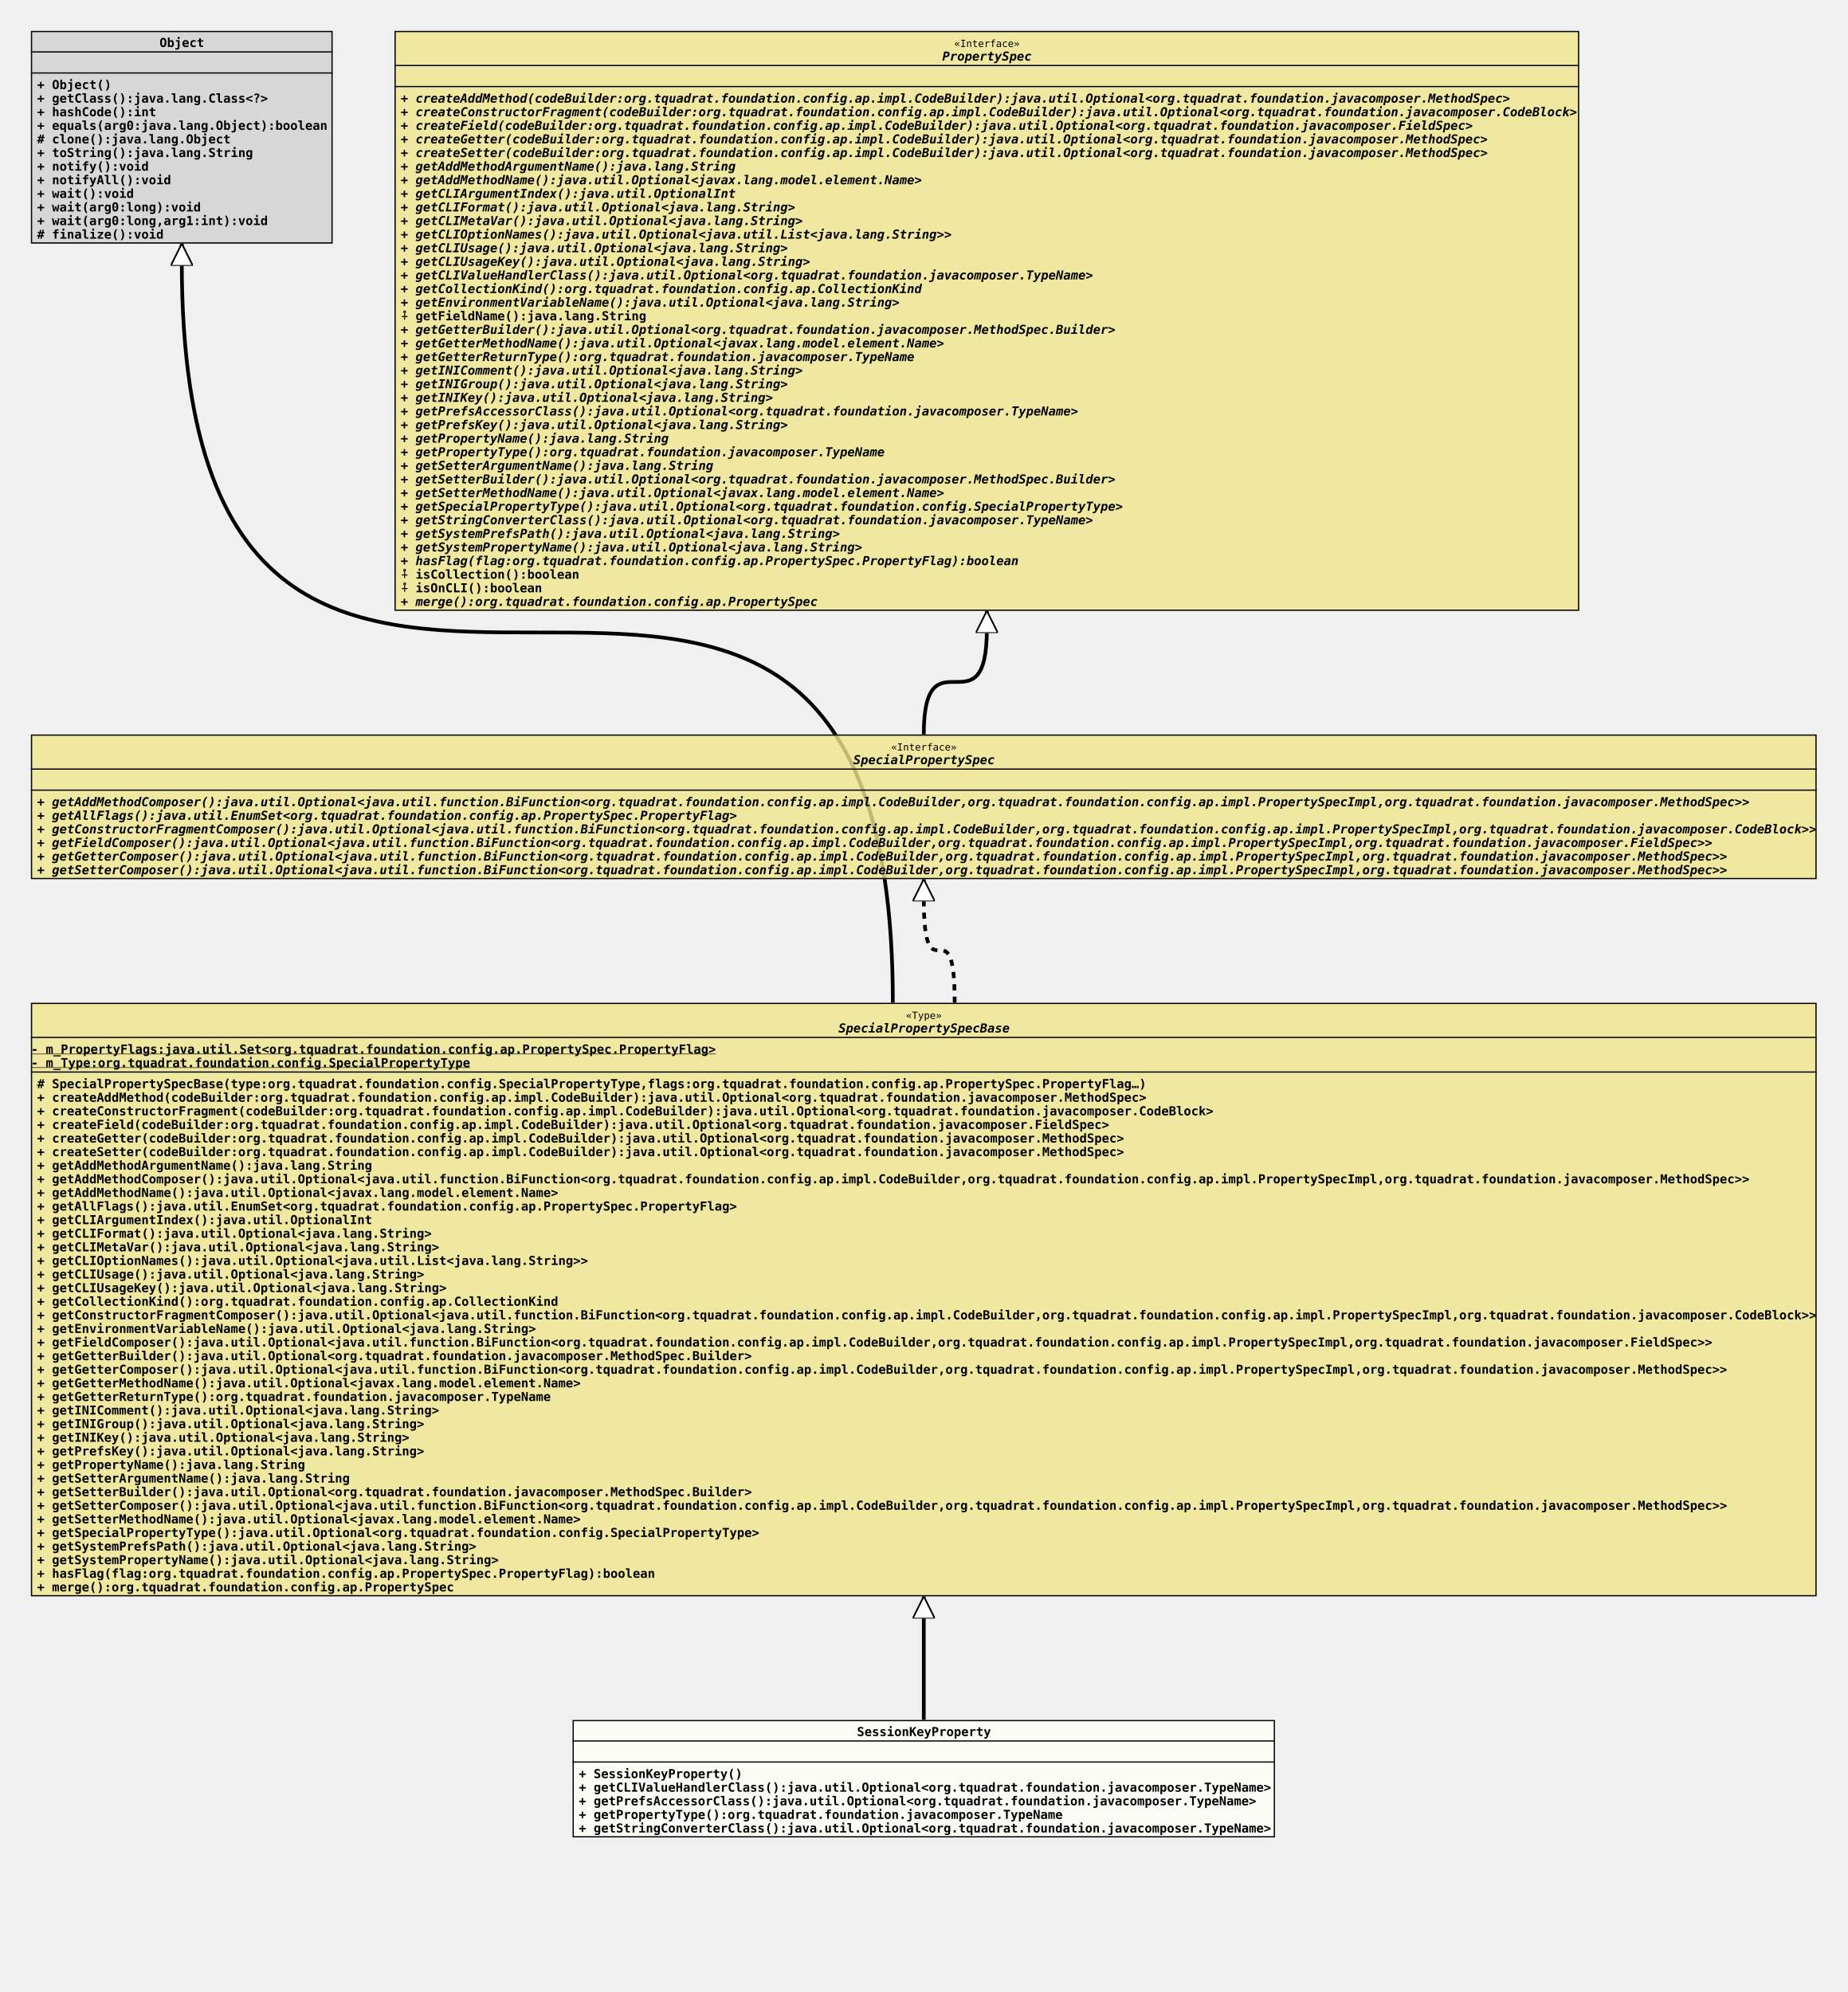
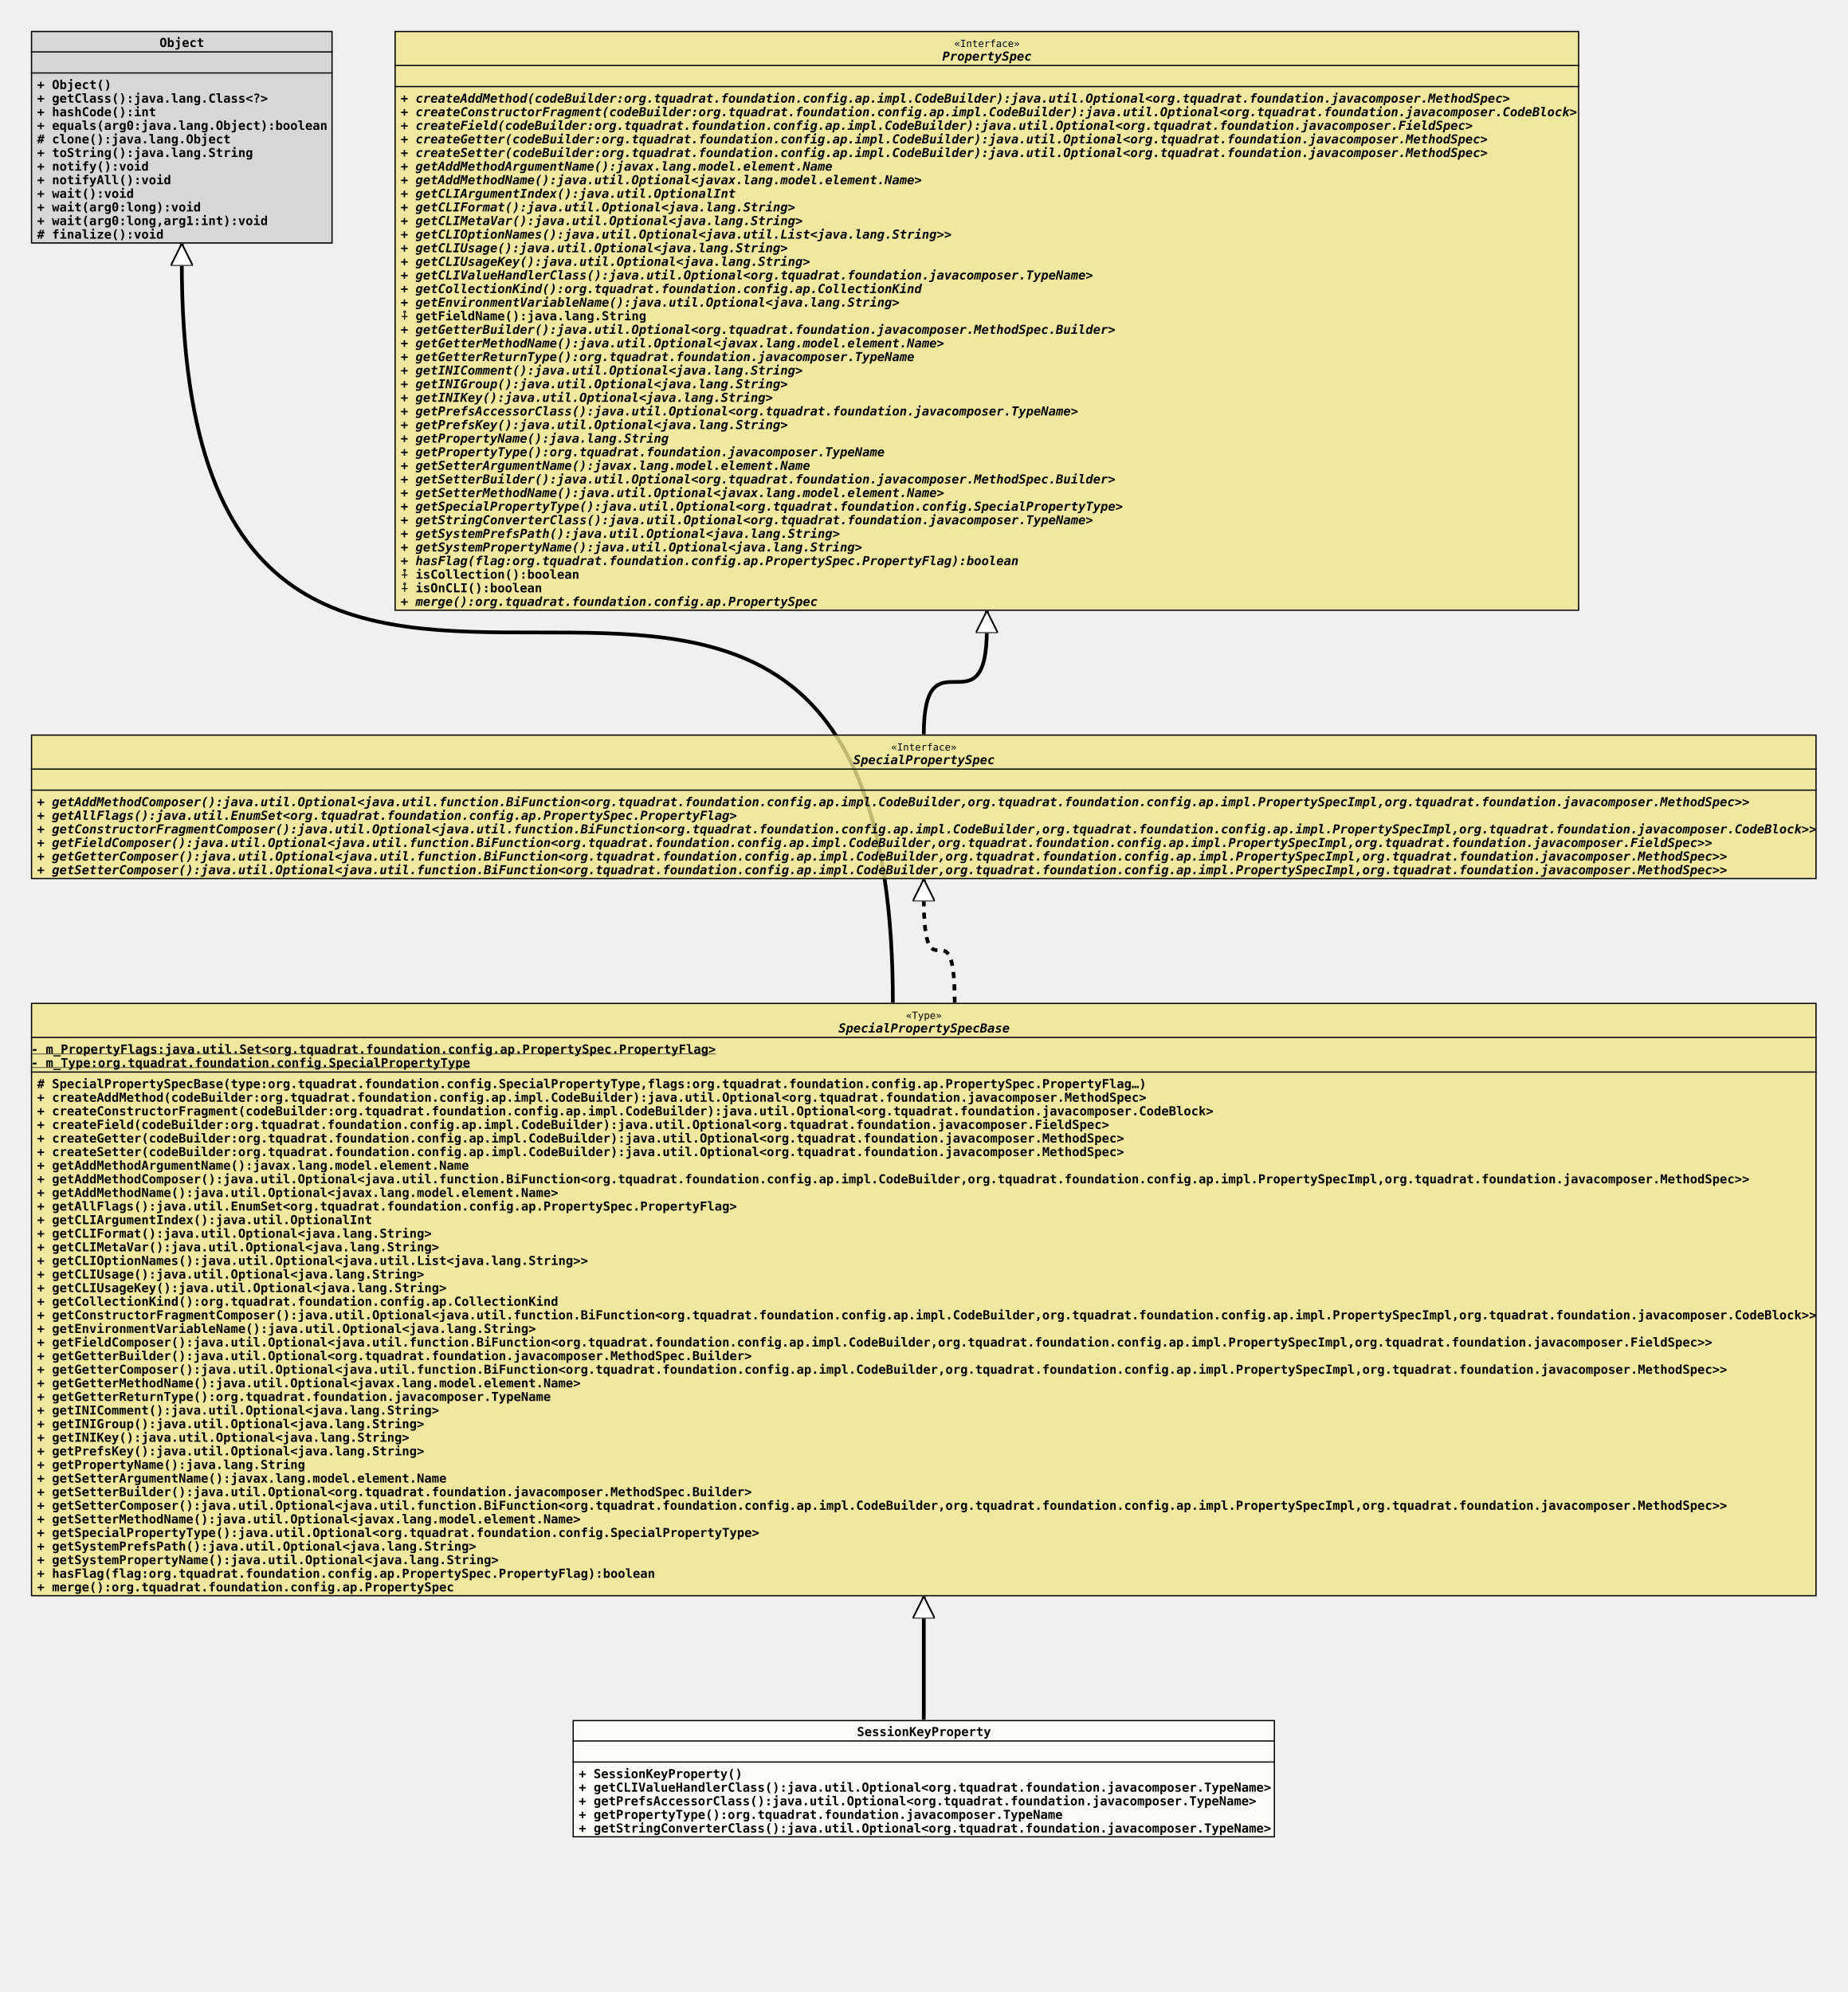
<svg xmlns="http://www.w3.org/2000/svg" xmlns:xlink="http://www.w3.org/1999/xlink" version="1.1" baseProfile="full" width="1494.000" height="1611.000">
  <defs>
    <style>
            line
            {
              stroke: black;
            }
            line.separator
            {
              stroke:       black;
              stroke-width: 1;
            }
            marker
            {
              fill: white;
            }
            path
            {
              fill:   white;
              stroke: black;
            }
            path.implementation
            {
              fill:             none;
              stroke-dasharray: 5,5;
              stroke-width:     3;
            }
            path.inheritance
            {
              fill:         none;
              stroke-width: 3;
            }
            rect
            {
              fill:         none;
              stroke:       black;
              stroke-width: 2;
            }
            rect.externalClass
            {
              fill:         #D0D0D0;
              fill-opacity: 0.8;
            }
            rect.focusClass
            {
              fill:         #FFFFF9;
              fill-opacity: 0.8;
            }
            rect.otherClass
            {
              fill:         #F0E68C;
              fill-opacity: 0.8;
            }
            rect.template
            {
              fill:             #FFFFFF;
              fill-opacity:     1.0;
              stroke-dasharray: 3,3;
            }
            text
            {
              font-family: monospace;
              font-size:   10px;
              font-weight: bold;
            }
            text.abstract
            {
              font-style: italic;
            }
            text.final
            {
              text-decoration: underline;
            }
            text.static
            {
              font-weight: normal;
            }
            text.stereotype
            {
              font-size:   8px;
              font-weight: normal;
            }
            </style>
    <marker id="inheritance" viewBox="0,0,40,40" markerUnits="strokeWidth" refX="40" refY="20" markerWidth="6" markerHeight="6" orient="auto">
      <path d="M40,20 l-40,-20 v40 Z" fill="#ffffff" stroke="#000000" stroke-width="3" />
    </marker>
    <marker id="implementation" viewBox="0,0,40,40" markerUnits="strokeWidth" refX="40" refY="20" markerWidth="6" markerHeight="6" orient="auto">
      <path d="M40,20 l-40,-20 v40 Z" fill="#ffffff" stroke="#000000" stroke-width="3" />
    </marker>
    <clipPath id="ID000001">
      <rect class="focusClass" height="95.000" width="568.000" x="0.000" y="0.000" />
    </clipPath>
    <symbol id="org.tquadrat.foundation.config.ap.impl.specialprops.SessionKeyProperty">
      <g>
        <g class="focusClass" clip-path="url(#ID000001)">
          <rect x="0.000" y="0.000" width="568.000" height="95.000" class="focusClass" />
          <line x1="0.000" y1="17.000" x2="568.000" y2="17.000" class="separator" />
          <text x="230.000" y="13.000">SessionKeyProperty</text>
          <line x1="0.000" y1="34.000" x2="568.000" y2="34.000" class="separator" />
          <text x="5.000" y="30.000" />
          <text x="5.000" y="47.000">+ SessionKeyProperty()</text>
          <text x="5.000" y="58.000">+ getCLIValueHandlerClass():java.util.Optional&lt;org.tquadrat.foundation.javacomposer.TypeName&gt;</text>
          <text x="5.000" y="69.000">+ getPrefsAccessorClass():java.util.Optional&lt;org.tquadrat.foundation.javacomposer.TypeName&gt;</text>
          <text x="5.000" y="80.000">+ getPropertyType():org.tquadrat.foundation.javacomposer.TypeName</text>
          <text x="5.000" y="91.000">+ getStringConverterClass():java.util.Optional&lt;org.tquadrat.foundation.javacomposer.TypeName&gt;</text>
        </g>
      </g>
    </symbol>
    <clipPath id="ID000002">
      <rect class="otherClass" height="480.000" width="1444.000" x="0.000" y="0.000" />
    </clipPath>
    <symbol id="org.tquadrat.foundation.config.ap.impl.specialprops.SpecialPropertySpecBase">
      <g>
        <g clip-path="url(#ID000002)">
          <rect x="0.000" y="0.000" width="1444.000" height="480.000" class="otherClass" />
          <line x1="0.000" y1="28.000" x2="1444.000" y2="28.000" class="separator" />
          <text x="707.600" y="13.000" class="stereotype">«Type»</text>
          <text x="653.000" y="24.000" class="abstract">SpecialPropertySpecBase</text>
          <line x1="0.000" y1="56.000" x2="1444.000" y2="56.000" class="separator" />
          <text y="41.000" class="final">- m_PropertyFlags:java.util.Set&lt;org.tquadrat.foundation.config.ap.PropertySpec.PropertyFlag&gt;</text>
          <text y="52.000" class="final">- m_Type:org.tquadrat.foundation.config.SpecialPropertyType</text>
          <text x="5.000" y="69.000"># SpecialPropertySpecBase(type:org.tquadrat.foundation.config.SpecialPropertyType,flags:org.tquadrat.foundation.config.ap.PropertySpec.PropertyFlag…)</text>
          <text x="5.000" y="80.000">+ createAddMethod(codeBuilder:org.tquadrat.foundation.config.ap.impl.CodeBuilder):java.util.Optional&lt;org.tquadrat.foundation.javacomposer.MethodSpec&gt;</text>
          <text x="5.000" y="91.000">+ createConstructorFragment(codeBuilder:org.tquadrat.foundation.config.ap.impl.CodeBuilder):java.util.Optional&lt;org.tquadrat.foundation.javacomposer.CodeBlock&gt;</text>
          <text x="5.000" y="102.000">+ createField(codeBuilder:org.tquadrat.foundation.config.ap.impl.CodeBuilder):java.util.Optional&lt;org.tquadrat.foundation.javacomposer.FieldSpec&gt;</text>
          <text x="5.000" y="113.000">+ createGetter(codeBuilder:org.tquadrat.foundation.config.ap.impl.CodeBuilder):java.util.Optional&lt;org.tquadrat.foundation.javacomposer.MethodSpec&gt;</text>
          <text x="5.000" y="124.000">+ createSetter(codeBuilder:org.tquadrat.foundation.config.ap.impl.CodeBuilder):java.util.Optional&lt;org.tquadrat.foundation.javacomposer.MethodSpec&gt;</text>
-           <text x="5.000" y="135.000">+ getAddMethodArgumentName():java.lang.String</text>
+           <text x="5.000" y="135.000">+ getAddMethodArgumentName():javax.lang.model.element.Name</text>
          <text x="5.000" y="146.000">+ getAddMethodComposer():java.util.Optional&lt;java.util.function.BiFunction&lt;org.tquadrat.foundation.config.ap.impl.CodeBuilder,org.tquadrat.foundation.config.ap.impl.PropertySpecImpl,org.tquadrat.foundation.javacomposer.MethodSpec&gt;&gt;</text>
          <text x="5.000" y="157.000">+ getAddMethodName():java.util.Optional&lt;javax.lang.model.element.Name&gt;</text>
          <text x="5.000" y="168.000">+ getAllFlags():java.util.EnumSet&lt;org.tquadrat.foundation.config.ap.PropertySpec.PropertyFlag&gt;</text>
          <text x="5.000" y="179.000">+ getCLIArgumentIndex():java.util.OptionalInt</text>
          <text x="5.000" y="190.000">+ getCLIFormat():java.util.Optional&lt;java.lang.String&gt;</text>
          <text x="5.000" y="201.000">+ getCLIMetaVar():java.util.Optional&lt;java.lang.String&gt;</text>
          <text x="5.000" y="212.000">+ getCLIOptionNames():java.util.Optional&lt;java.util.List&lt;java.lang.String&gt;&gt;</text>
          <text x="5.000" y="223.000">+ getCLIUsage():java.util.Optional&lt;java.lang.String&gt;</text>
          <text x="5.000" y="234.000">+ getCLIUsageKey():java.util.Optional&lt;java.lang.String&gt;</text>
          <text x="5.000" y="245.000">+ getCollectionKind():org.tquadrat.foundation.config.ap.CollectionKind</text>
          <text x="5.000" y="256.000">+ getConstructorFragmentComposer():java.util.Optional&lt;java.util.function.BiFunction&lt;org.tquadrat.foundation.config.ap.impl.CodeBuilder,org.tquadrat.foundation.config.ap.impl.PropertySpecImpl,org.tquadrat.foundation.javacomposer.CodeBlock&gt;&gt;</text>
          <text x="5.000" y="267.000">+ getEnvironmentVariableName():java.util.Optional&lt;java.lang.String&gt;</text>
          <text x="5.000" y="278.000">+ getFieldComposer():java.util.Optional&lt;java.util.function.BiFunction&lt;org.tquadrat.foundation.config.ap.impl.CodeBuilder,org.tquadrat.foundation.config.ap.impl.PropertySpecImpl,org.tquadrat.foundation.javacomposer.FieldSpec&gt;&gt;</text>
          <text x="5.000" y="289.000">+ getGetterBuilder():java.util.Optional&lt;org.tquadrat.foundation.javacomposer.MethodSpec.Builder&gt;</text>
          <text x="5.000" y="300.000">+ getGetterComposer():java.util.Optional&lt;java.util.function.BiFunction&lt;org.tquadrat.foundation.config.ap.impl.CodeBuilder,org.tquadrat.foundation.config.ap.impl.PropertySpecImpl,org.tquadrat.foundation.javacomposer.MethodSpec&gt;&gt;</text>
          <text x="5.000" y="311.000">+ getGetterMethodName():java.util.Optional&lt;javax.lang.model.element.Name&gt;</text>
          <text x="5.000" y="322.000">+ getGetterReturnType():org.tquadrat.foundation.javacomposer.TypeName</text>
          <text x="5.000" y="333.000">+ getINIComment():java.util.Optional&lt;java.lang.String&gt;</text>
          <text x="5.000" y="344.000">+ getINIGroup():java.util.Optional&lt;java.lang.String&gt;</text>
          <text x="5.000" y="355.000">+ getINIKey():java.util.Optional&lt;java.lang.String&gt;</text>
          <text x="5.000" y="366.000">+ getPrefsKey():java.util.Optional&lt;java.lang.String&gt;</text>
          <text x="5.000" y="377.000">+ getPropertyName():java.lang.String</text>
-           <text x="5.000" y="388.000">+ getSetterArgumentName():java.lang.String</text>
+           <text x="5.000" y="388.000">+ getSetterArgumentName():javax.lang.model.element.Name</text>
          <text x="5.000" y="399.000">+ getSetterBuilder():java.util.Optional&lt;org.tquadrat.foundation.javacomposer.MethodSpec.Builder&gt;</text>
          <text x="5.000" y="410.000">+ getSetterComposer():java.util.Optional&lt;java.util.function.BiFunction&lt;org.tquadrat.foundation.config.ap.impl.CodeBuilder,org.tquadrat.foundation.config.ap.impl.PropertySpecImpl,org.tquadrat.foundation.javacomposer.MethodSpec&gt;&gt;</text>
          <text x="5.000" y="421.000">+ getSetterMethodName():java.util.Optional&lt;javax.lang.model.element.Name&gt;</text>
          <text x="5.000" y="432.000">+ getSpecialPropertyType():java.util.Optional&lt;org.tquadrat.foundation.config.SpecialPropertyType&gt;</text>
          <text x="5.000" y="443.000">+ getSystemPrefsPath():java.util.Optional&lt;java.lang.String&gt;</text>
          <text x="5.000" y="454.000">+ getSystemPropertyName():java.util.Optional&lt;java.lang.String&gt;</text>
          <text x="5.000" y="465.000">+ hasFlag(flag:org.tquadrat.foundation.config.ap.PropertySpec.PropertyFlag):boolean</text>
          <text x="5.000" y="476.000">+ merge():org.tquadrat.foundation.config.ap.PropertySpec</text>
        </g>
      </g>
    </symbol>
    <clipPath id="ID000003">
      <rect class="externalClass" height="172.000" width="244.000" x="0.000" y="0.000" />
    </clipPath>
    <symbol id="java.lang.Object">
      <g>
        <g clip-path="url(#ID000003)">
          <rect x="0.000" y="0.000" width="244.000" height="172.000" class="externalClass" />
          <line x1="0.000" y1="17.000" x2="244.000" y2="17.000" class="separator" />
          <text x="104.000" y="13.000">Object</text>
          <line x1="0.000" y1="34.000" x2="244.000" y2="34.000" class="separator" />
          <text x="5.000" y="30.000" />
          <text x="5.000" y="47.000">+ Object()</text>
          <text x="5.000" y="58.000">+ getClass():java.lang.Class&lt;?&gt;</text>
          <text x="5.000" y="69.000">+ hashCode():int</text>
          <text x="5.000" y="80.000">+ equals(arg0:java.lang.Object):boolean</text>
          <text x="5.000" y="91.000"># clone():java.lang.Object</text>
          <text x="5.000" y="102.000">+ toString():java.lang.String</text>
          <text x="5.000" y="113.000">+ notify():void</text>
          <text x="5.000" y="124.000">+ notifyAll():void</text>
          <text x="5.000" y="135.000">+ wait():void</text>
          <text x="5.000" y="146.000">+ wait(arg0:long):void</text>
          <text x="5.000" y="157.000">+ wait(arg0:long,arg1:int):void</text>
          <text x="5.000" y="168.000"># finalize():void</text>
        </g>
      </g>
    </symbol>
    <clipPath id="ID000004">
      <rect class="otherClass" height="117.000" width="1444.000" x="0.000" y="0.000" />
    </clipPath>
    <symbol id="org.tquadrat.foundation.config.ap.impl.SpecialPropertySpec">
      <g>
        <g clip-path="url(#ID000004)">
          <rect x="0.000" y="0.000" width="1444.000" height="117.000" class="otherClass" />
          <line x1="0.000" y1="28.000" x2="1444.000" y2="28.000" class="separator" />
          <text x="695.600" y="13.000" class="stereotype">«Interface»</text>
          <text x="665.000" y="24.000" class="abstract">SpecialPropertySpec</text>
          <line x1="0.000" y1="45.000" x2="1444.000" y2="45.000" class="separator" />
          <text x="5.000" y="41.000" />
          <text x="5.000" y="58.000" class="abstract">+ getAddMethodComposer():java.util.Optional&lt;java.util.function.BiFunction&lt;org.tquadrat.foundation.config.ap.impl.CodeBuilder,org.tquadrat.foundation.config.ap.impl.PropertySpecImpl,org.tquadrat.foundation.javacomposer.MethodSpec&gt;&gt;</text>
          <text x="5.000" y="69.000" class="abstract">+ getAllFlags():java.util.EnumSet&lt;org.tquadrat.foundation.config.ap.PropertySpec.PropertyFlag&gt;</text>
          <text x="5.000" y="80.000" class="abstract">+ getConstructorFragmentComposer():java.util.Optional&lt;java.util.function.BiFunction&lt;org.tquadrat.foundation.config.ap.impl.CodeBuilder,org.tquadrat.foundation.config.ap.impl.PropertySpecImpl,org.tquadrat.foundation.javacomposer.CodeBlock&gt;&gt;</text>
          <text x="5.000" y="91.000" class="abstract">+ getFieldComposer():java.util.Optional&lt;java.util.function.BiFunction&lt;org.tquadrat.foundation.config.ap.impl.CodeBuilder,org.tquadrat.foundation.config.ap.impl.PropertySpecImpl,org.tquadrat.foundation.javacomposer.FieldSpec&gt;&gt;</text>
          <text x="5.000" y="102.000" class="abstract">+ getGetterComposer():java.util.Optional&lt;java.util.function.BiFunction&lt;org.tquadrat.foundation.config.ap.impl.CodeBuilder,org.tquadrat.foundation.config.ap.impl.PropertySpecImpl,org.tquadrat.foundation.javacomposer.MethodSpec&gt;&gt;</text>
          <text x="5.000" y="113.000" class="abstract">+ getSetterComposer():java.util.Optional&lt;java.util.function.BiFunction&lt;org.tquadrat.foundation.config.ap.impl.CodeBuilder,org.tquadrat.foundation.config.ap.impl.PropertySpecImpl,org.tquadrat.foundation.javacomposer.MethodSpec&gt;&gt;</text>
        </g>
      </g>
    </symbol>
    <clipPath id="ID000005">
      <rect class="otherClass" height="469.000" width="958.000" x="0.000" y="0.000" />
    </clipPath>
    <symbol id="org.tquadrat.foundation.config.ap.PropertySpec">
      <g>
        <g clip-path="url(#ID000005)">
          <rect x="0.000" y="0.000" width="958.000" height="469.000" class="otherClass" />
          <line x1="0.000" y1="28.000" x2="958.000" y2="28.000" class="separator" />
          <text x="452.600" y="13.000" class="stereotype">«Interface»</text>
          <text x="443.000" y="24.000" class="abstract">PropertySpec</text>
          <line x1="0.000" y1="45.000" x2="958.000" y2="45.000" class="separator" />
          <text x="5.000" y="41.000" />
          <text x="5.000" y="58.000" class="abstract">+ createAddMethod(codeBuilder:org.tquadrat.foundation.config.ap.impl.CodeBuilder):java.util.Optional&lt;org.tquadrat.foundation.javacomposer.MethodSpec&gt;</text>
          <text x="5.000" y="69.000" class="abstract">+ createConstructorFragment(codeBuilder:org.tquadrat.foundation.config.ap.impl.CodeBuilder):java.util.Optional&lt;org.tquadrat.foundation.javacomposer.CodeBlock&gt;</text>
          <text x="5.000" y="80.000" class="abstract">+ createField(codeBuilder:org.tquadrat.foundation.config.ap.impl.CodeBuilder):java.util.Optional&lt;org.tquadrat.foundation.javacomposer.FieldSpec&gt;</text>
          <text x="5.000" y="91.000" class="abstract">+ createGetter(codeBuilder:org.tquadrat.foundation.config.ap.impl.CodeBuilder):java.util.Optional&lt;org.tquadrat.foundation.javacomposer.MethodSpec&gt;</text>
          <text x="5.000" y="102.000" class="abstract">+ createSetter(codeBuilder:org.tquadrat.foundation.config.ap.impl.CodeBuilder):java.util.Optional&lt;org.tquadrat.foundation.javacomposer.MethodSpec&gt;</text>
-           <text x="5.000" y="113.000" class="abstract">+ getAddMethodArgumentName():java.lang.String</text>
+           <text x="5.000" y="113.000" class="abstract">+ getAddMethodArgumentName():javax.lang.model.element.Name</text>
          <text x="5.000" y="124.000" class="abstract">+ getAddMethodName():java.util.Optional&lt;javax.lang.model.element.Name&gt;</text>
          <text x="5.000" y="135.000" class="abstract">+ getCLIArgumentIndex():java.util.OptionalInt</text>
          <text x="5.000" y="146.000" class="abstract">+ getCLIFormat():java.util.Optional&lt;java.lang.String&gt;</text>
          <text x="5.000" y="157.000" class="abstract">+ getCLIMetaVar():java.util.Optional&lt;java.lang.String&gt;</text>
          <text x="5.000" y="168.000" class="abstract">+ getCLIOptionNames():java.util.Optional&lt;java.util.List&lt;java.lang.String&gt;&gt;</text>
          <text x="5.000" y="179.000" class="abstract">+ getCLIUsage():java.util.Optional&lt;java.lang.String&gt;</text>
          <text x="5.000" y="190.000" class="abstract">+ getCLIUsageKey():java.util.Optional&lt;java.lang.String&gt;</text>
          <text x="5.000" y="201.000" class="abstract">+ getCLIValueHandlerClass():java.util.Optional&lt;org.tquadrat.foundation.javacomposer.TypeName&gt;</text>
          <text x="5.000" y="212.000" class="abstract">+ getCollectionKind():org.tquadrat.foundation.config.ap.CollectionKind</text>
          <text x="5.000" y="223.000" class="abstract">+ getEnvironmentVariableName():java.util.Optional&lt;java.lang.String&gt;</text>
          <text x="5.000" y="234.000">⨢ getFieldName():java.lang.String</text>
          <text x="5.000" y="245.000" class="abstract">+ getGetterBuilder():java.util.Optional&lt;org.tquadrat.foundation.javacomposer.MethodSpec.Builder&gt;</text>
          <text x="5.000" y="256.000" class="abstract">+ getGetterMethodName():java.util.Optional&lt;javax.lang.model.element.Name&gt;</text>
          <text x="5.000" y="267.000" class="abstract">+ getGetterReturnType():org.tquadrat.foundation.javacomposer.TypeName</text>
          <text x="5.000" y="278.000" class="abstract">+ getINIComment():java.util.Optional&lt;java.lang.String&gt;</text>
          <text x="5.000" y="289.000" class="abstract">+ getINIGroup():java.util.Optional&lt;java.lang.String&gt;</text>
          <text x="5.000" y="300.000" class="abstract">+ getINIKey():java.util.Optional&lt;java.lang.String&gt;</text>
          <text x="5.000" y="311.000" class="abstract">+ getPrefsAccessorClass():java.util.Optional&lt;org.tquadrat.foundation.javacomposer.TypeName&gt;</text>
          <text x="5.000" y="322.000" class="abstract">+ getPrefsKey():java.util.Optional&lt;java.lang.String&gt;</text>
          <text x="5.000" y="333.000" class="abstract">+ getPropertyName():java.lang.String</text>
          <text x="5.000" y="344.000" class="abstract">+ getPropertyType():org.tquadrat.foundation.javacomposer.TypeName</text>
-           <text x="5.000" y="355.000" class="abstract">+ getSetterArgumentName():java.lang.String</text>
+           <text x="5.000" y="355.000" class="abstract">+ getSetterArgumentName():javax.lang.model.element.Name</text>
          <text x="5.000" y="366.000" class="abstract">+ getSetterBuilder():java.util.Optional&lt;org.tquadrat.foundation.javacomposer.MethodSpec.Builder&gt;</text>
          <text x="5.000" y="377.000" class="abstract">+ getSetterMethodName():java.util.Optional&lt;javax.lang.model.element.Name&gt;</text>
          <text x="5.000" y="388.000" class="abstract">+ getSpecialPropertyType():java.util.Optional&lt;org.tquadrat.foundation.config.SpecialPropertyType&gt;</text>
          <text x="5.000" y="399.000" class="abstract">+ getStringConverterClass():java.util.Optional&lt;org.tquadrat.foundation.javacomposer.TypeName&gt;</text>
          <text x="5.000" y="410.000" class="abstract">+ getSystemPrefsPath():java.util.Optional&lt;java.lang.String&gt;</text>
          <text x="5.000" y="421.000" class="abstract">+ getSystemPropertyName():java.util.Optional&lt;java.lang.String&gt;</text>
          <text x="5.000" y="432.000" class="abstract">+ hasFlag(flag:org.tquadrat.foundation.config.ap.PropertySpec.PropertyFlag):boolean</text>
          <text x="5.000" y="443.000">⨢ isCollection():boolean</text>
          <text x="5.000" y="454.000">⨢ isOnCLI():boolean</text>
          <text x="5.000" y="465.000" class="abstract">+ merge():org.tquadrat.foundation.config.ap.PropertySpec</text>
        </g>
      </g>
    </symbol>
  </defs>
  <path class="inheritance" d="M747.000,1391.000 L747.000,1291.000" marker-end="url(#inheritance)" />
  <path class="inheritance" d="M722.000,811.000 c0.000,-599.000,-575.000,0.000,-575.000,-599.000 v-15" marker-end="url(#inheritance)" />
  <path class="implementation" d="M772.000,811.000 c0.000,-85.000,-25.000,0.000,-25.000,-85.000 v-15" marker-end="url(#implementation)" />
  <path class="inheritance" d="M747.000,594.000 c0.000,-85.000,51.000,0.000,51.000,-85.000 v-15" marker-end="url(#inheritance)" />
  <use x="25.000" y="25.000" xlink:href="#java.lang.Object" />
  <use x="319.000" y="25.000" xlink:href="#org.tquadrat.foundation.config.ap.PropertySpec" />
  <use x="25.000" y="594.000" xlink:href="#org.tquadrat.foundation.config.ap.impl.SpecialPropertySpec" />
  <use x="25.000" y="811.000" xlink:href="#org.tquadrat.foundation.config.ap.impl.specialprops.SpecialPropertySpecBase" />
  <use x="463.000" y="1391.000" xlink:href="#org.tquadrat.foundation.config.ap.impl.specialprops.SessionKeyProperty" />
</svg>
